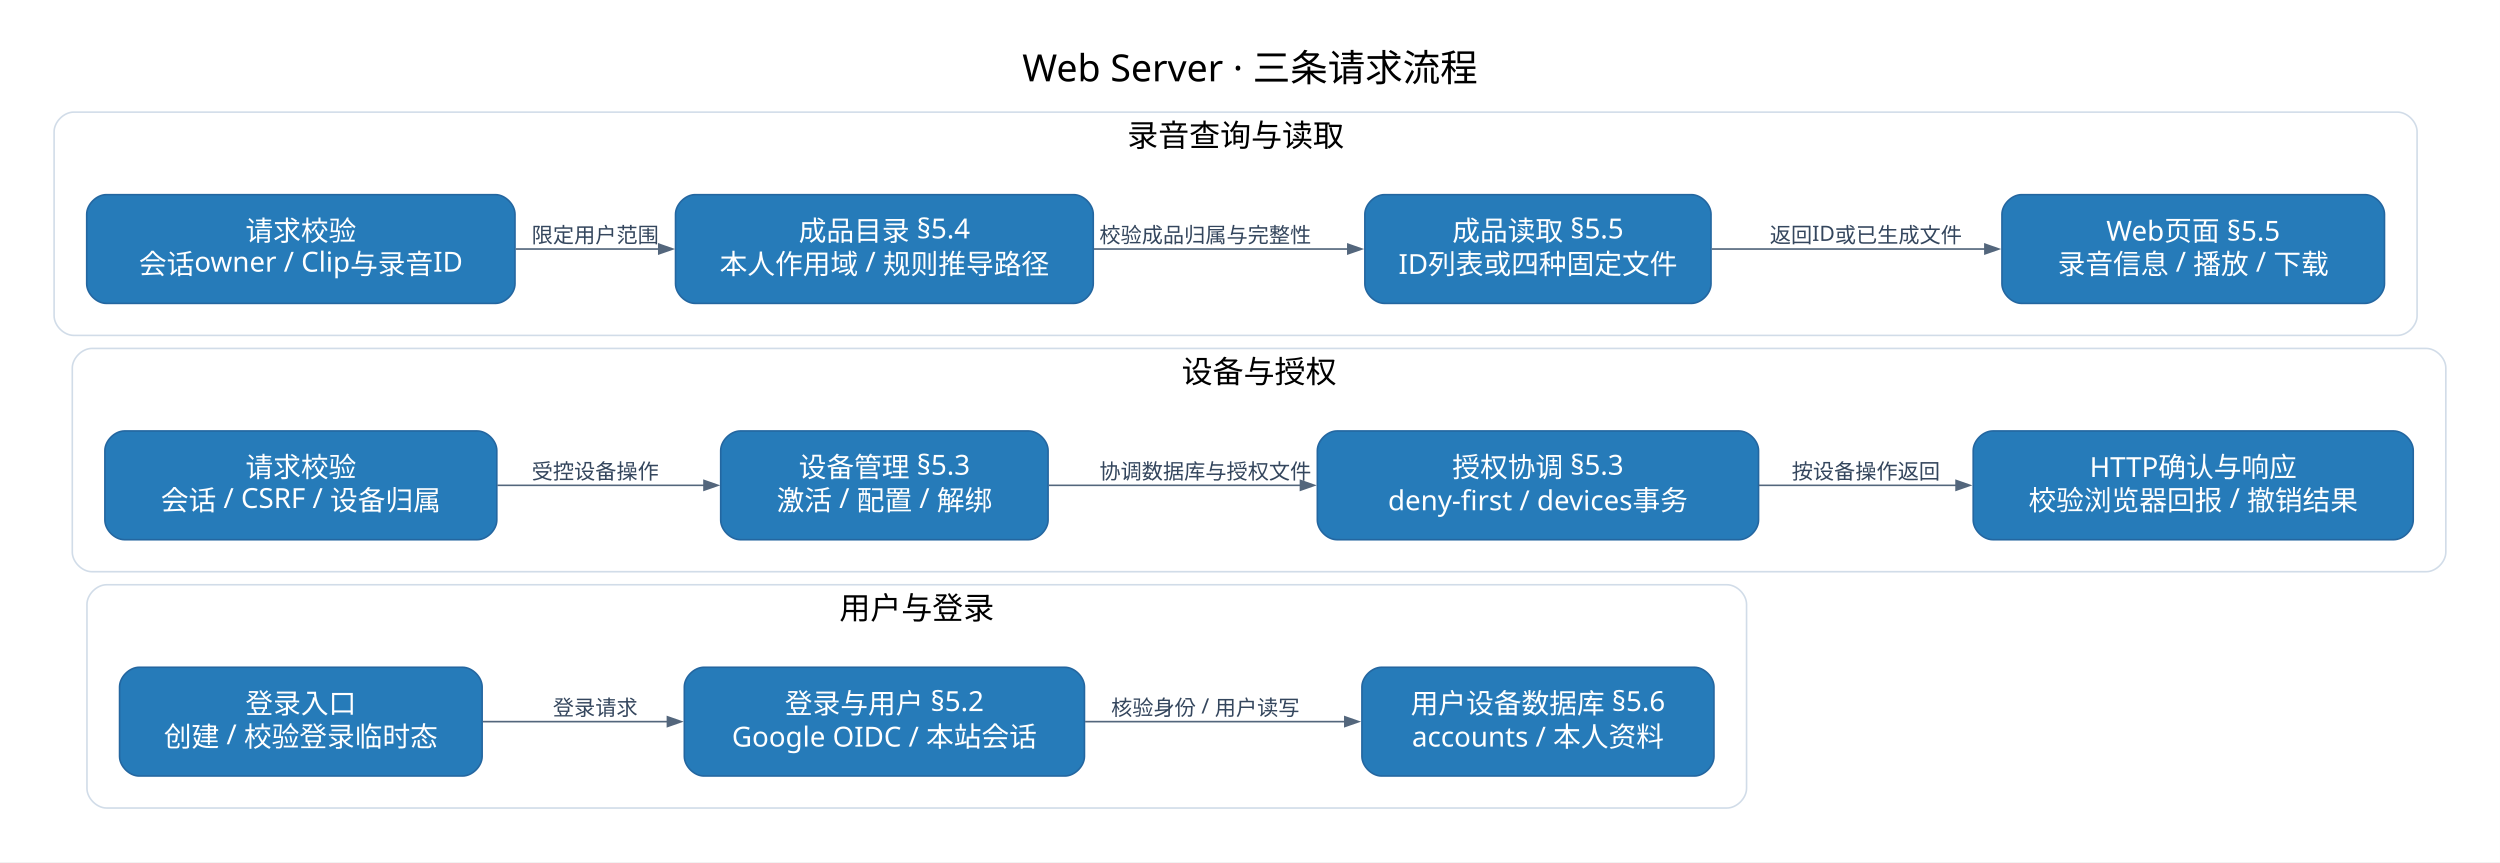
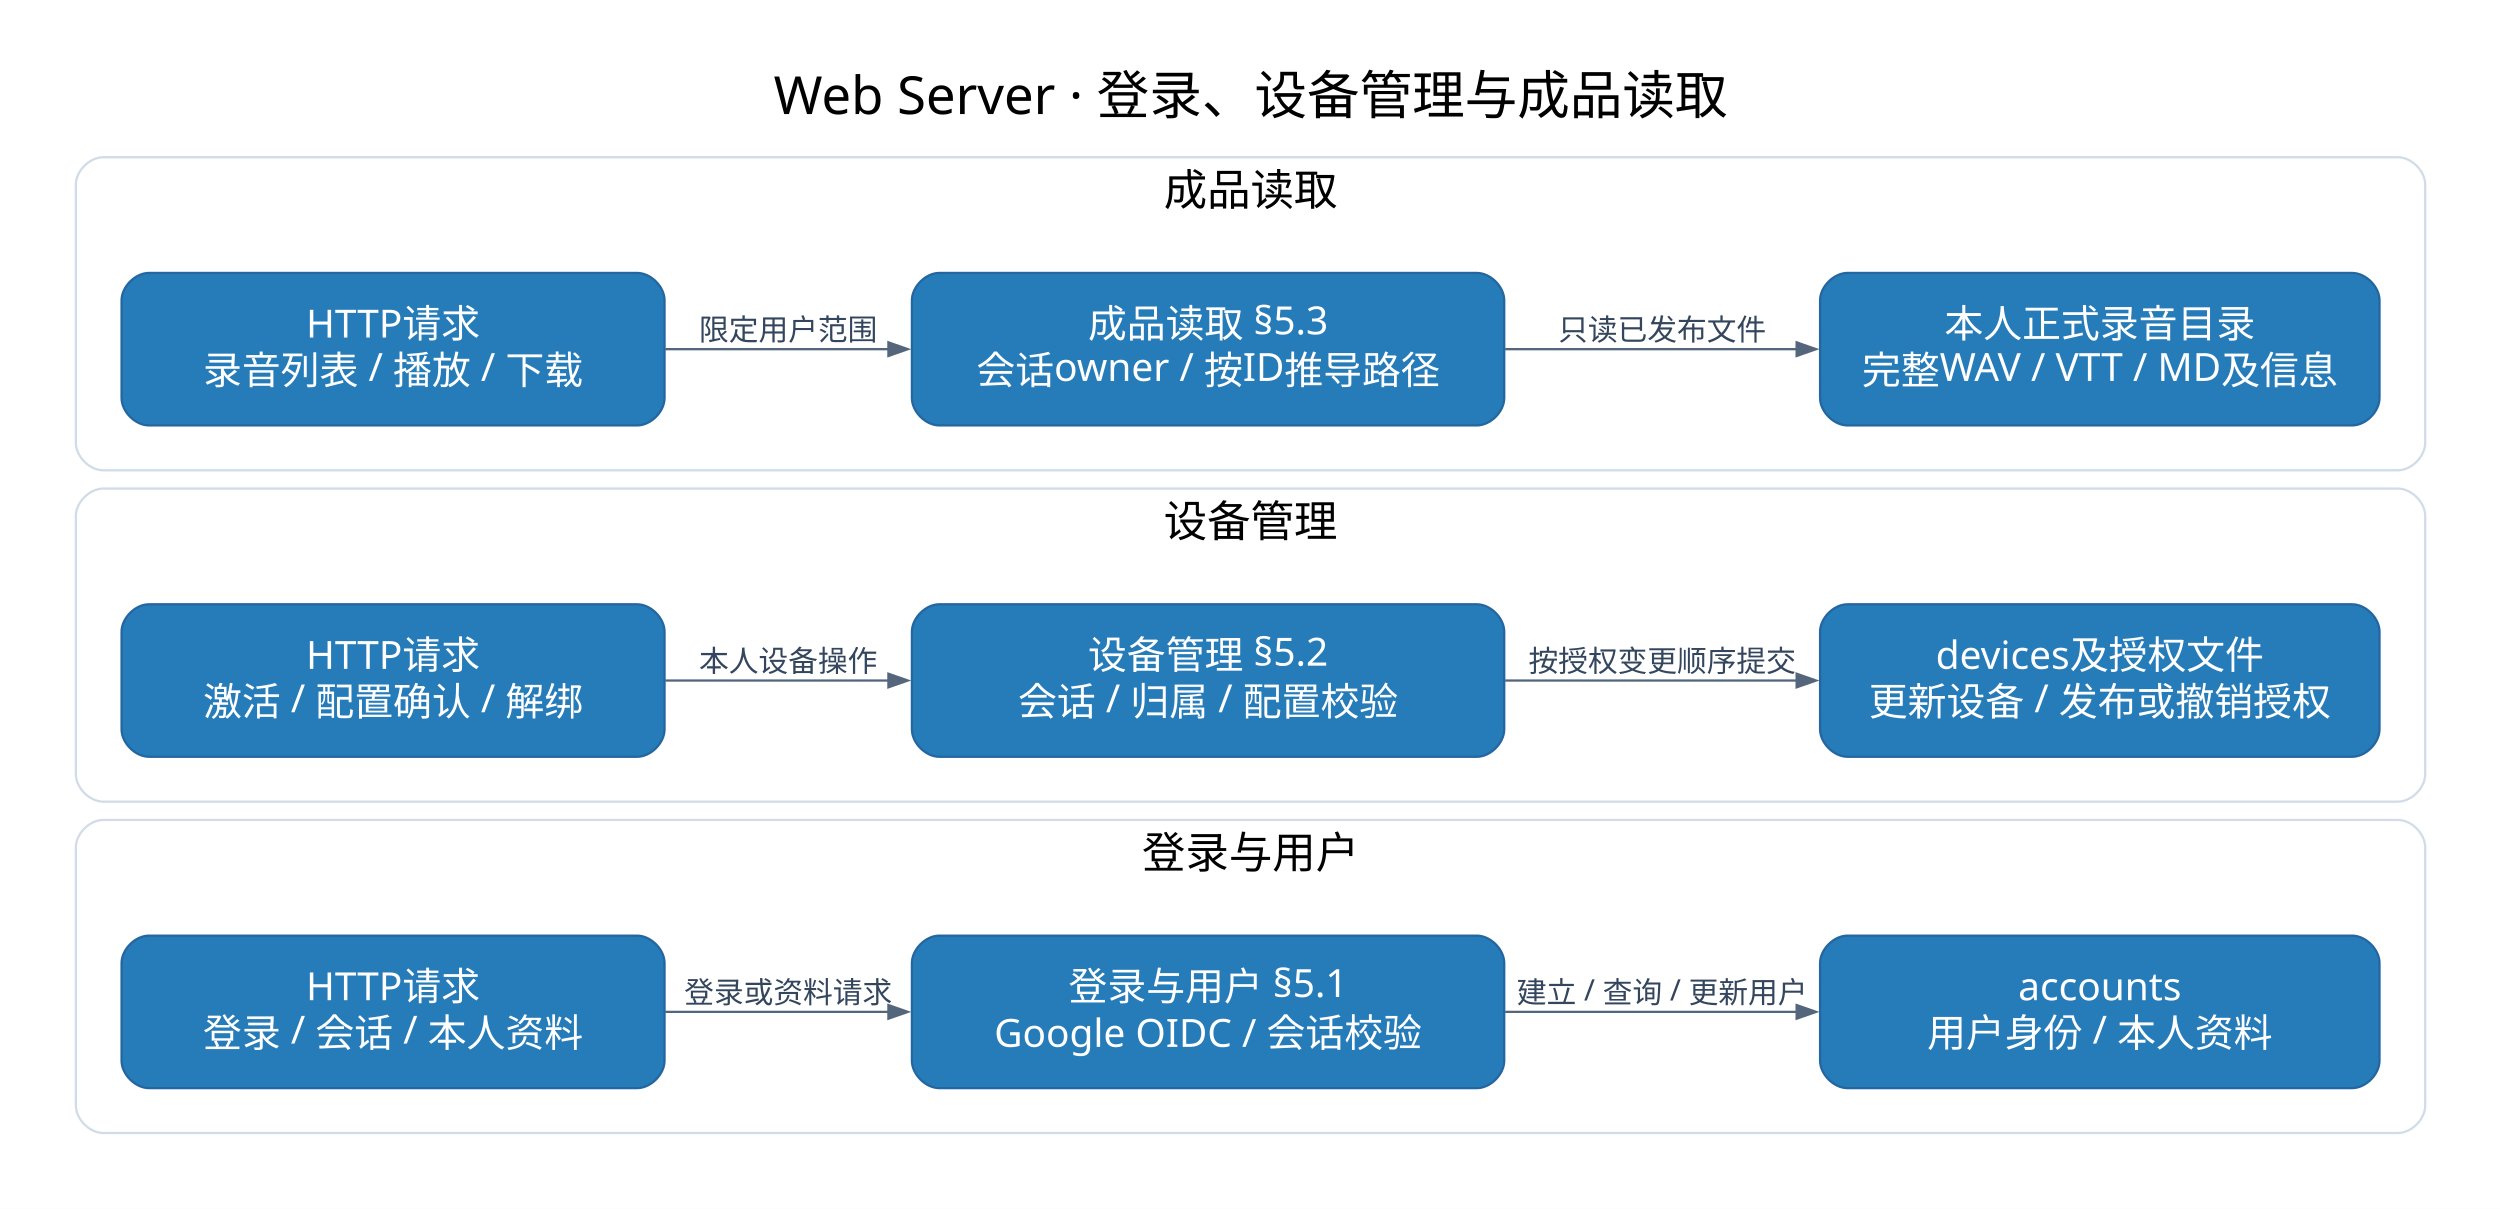
- <svg xmlns="http://www.w3.org/2000/svg" width="1534pt" height="529pt" viewBox="0.00 0.00 1534.00 529.00">
+ <svg xmlns="http://www.w3.org/2000/svg" width="1094pt" height="529pt" viewBox="0.00 0.00 1094.00 529.00">
  <g id="graph0" class="graph" transform="scale(1 1) rotate(0) translate(25.2 503.8)">
-     <polygon fill="white" stroke="none" points="-25.2,25.2 -25.2,-503.8 1508.76,-503.8 1508.76,25.2 -25.2,25.2" />
-     <text xml:space="preserve" text-anchor="middle" x="741.78" y="-453.9" font-family="PingFang SC" font-size="23.00">Web Server · 三条请求流程</text>
+     <polygon fill="white" stroke="none" points="-25.2,25.2 -25.2,-503.8 1069.27,-503.8 1069.27,25.2 -25.2,25.2" />
+     <text xml:space="preserve" text-anchor="middle" x="522.04" y="-453.9" font-family="PingFang SC" font-size="23.00">Web Server · 登录、设备管理与成品读取</text>
    <g id="clust1" class="cluster">
-       <path fill="white" stroke="#d1dce8" d="M40.16,-8C40.16,-8 1034.48,-8 1034.48,-8 1040.48,-8 1046.48,-14 1046.48,-20 1046.48,-20 1046.48,-133 1046.48,-133 1046.48,-139 1040.48,-145 1034.48,-145 1034.48,-145 40.16,-145 40.16,-145 34.16,-145 28.16,-139 28.16,-133 28.16,-133 28.16,-20 28.16,-20 28.16,-14 34.16,-8 40.16,-8" />
-       <text xml:space="preserve" text-anchor="middle" x="537.32" y="-123.9" font-family="PingFang SC" font-size="19.00">用户与登录</text>
+       <path fill="white" stroke="#d1dce8" d="M20,-8C20,-8 1024.07,-8 1024.07,-8 1030.07,-8 1036.07,-14 1036.07,-20 1036.07,-20 1036.07,-133 1036.07,-133 1036.07,-139 1030.07,-145 1024.07,-145 1024.07,-145 20,-145 20,-145 14,-145 8,-139 8,-133 8,-133 8,-20 8,-20 8,-14 14,-8 20,-8" />
+       <text xml:space="preserve" text-anchor="middle" x="522.04" y="-123.9" font-family="PingFang SC" font-size="19.00">登录与用户</text>
    </g>
    <g id="clust2" class="cluster">
-       <path fill="white" stroke="#d1dce8" d="M31.16,-153C31.16,-153 1463.56,-153 1463.56,-153 1469.56,-153 1475.56,-159 1475.56,-165 1475.56,-165 1475.56,-278 1475.56,-278 1475.56,-284 1469.56,-290 1463.56,-290 1463.56,-290 31.16,-290 31.16,-290 25.16,-290 19.16,-284 19.16,-278 19.16,-278 19.16,-165 19.16,-165 19.16,-159 25.16,-153 31.16,-153" />
-       <text xml:space="preserve" text-anchor="middle" x="747.36" y="-268.9" font-family="PingFang SC" font-size="19.00">设备与授权</text>
+       <path fill="white" stroke="#d1dce8" d="M20,-153C20,-153 1024.07,-153 1024.07,-153 1030.07,-153 1036.07,-159 1036.07,-165 1036.07,-165 1036.07,-278 1036.07,-278 1036.07,-284 1030.07,-290 1024.07,-290 1024.07,-290 20,-290 20,-290 14,-290 8,-284 8,-278 8,-278 8,-165 8,-165 8,-159 14,-153 20,-153" />
+       <text xml:space="preserve" text-anchor="middle" x="522.04" y="-268.9" font-family="PingFang SC" font-size="19.00">设备管理</text>
    </g>
    <g id="clust3" class="cluster">
-       <path fill="white" stroke="#d1dce8" d="M20,-298C20,-298 1445.92,-298 1445.92,-298 1451.92,-298 1457.92,-304 1457.92,-310 1457.92,-310 1457.92,-423 1457.92,-423 1457.92,-429 1451.92,-435 1445.92,-435 1445.92,-435 20,-435 20,-435 14,-435 8,-429 8,-423 8,-423 8,-310 8,-310 8,-304 14,-298 20,-298" />
-       <text xml:space="preserve" text-anchor="middle" x="732.96" y="-413.9" font-family="PingFang SC" font-size="19.00">录音查询与读取</text>
+       <path fill="white" stroke="#d1dce8" d="M20,-298C20,-298 1024.07,-298 1024.07,-298 1030.07,-298 1036.07,-304 1036.07,-310 1036.07,-310 1036.07,-423 1036.07,-423 1036.07,-429 1030.07,-435 1024.07,-435 1024.07,-435 20,-435 20,-435 14,-435 8,-429 8,-423 8,-423 8,-310 8,-310 8,-304 14,-298 20,-298" />
+       <text xml:space="preserve" text-anchor="middle" x="522.04" y="-413.9" font-family="PingFang SC" font-size="19.00">成品读取</text>
    </g>
    <g id="node1" class="node">
-       <path fill="#267bb9" stroke="#2366a0" d="M258.64,-94.36C258.64,-94.36 60.16,-94.36 60.16,-94.36 54.16,-94.36 48.16,-88.36 48.16,-82.36 48.16,-82.36 48.16,-39.64 48.16,-39.64 48.16,-33.64 54.16,-27.64 60.16,-27.64 60.16,-27.64 258.64,-27.64 258.64,-27.64 264.64,-27.64 270.64,-33.64 270.64,-39.64 270.64,-39.64 270.64,-82.36 270.64,-82.36 270.64,-88.36 264.64,-94.36 258.64,-94.36" />
-       <text xml:space="preserve" text-anchor="middle" x="159.4" y="-66.1" font-family="PingFang SC" font-size="17.00" fill="white">登录入口</text>
-       <text xml:space="preserve" text-anchor="middle" x="159.4" y="-45.7" font-family="PingFang SC" font-size="17.00" fill="white">创建 / 校验登录临时态</text>
+       <path fill="#267bb9" stroke="#2366a0" d="M253.6,-94.36C253.6,-94.36 40,-94.36 40,-94.36 34,-94.36 28,-88.36 28,-82.36 28,-82.36 28,-39.64 28,-39.64 28,-33.64 34,-27.64 40,-27.64 40,-27.64 253.6,-27.64 253.6,-27.64 259.6,-27.64 265.6,-33.64 265.6,-39.64 265.6,-39.64 265.6,-82.36 265.6,-82.36 265.6,-88.36 259.6,-94.36 253.6,-94.36" />
+       <text xml:space="preserve" text-anchor="middle" x="146.8" y="-66.1" font-family="PingFang SC" font-size="17.00" fill="white">HTTP请求</text>
+       <text xml:space="preserve" text-anchor="middle" x="146.8" y="-45.7" font-family="PingFang SC" font-size="17.00" fill="white">登录 / 会话 / 本人资料</text>
    </g>
    <g id="node2" class="node">
-       <path fill="#267bb9" stroke="#2366a0" d="M628.22,-94.36C628.22,-94.36 406.7,-94.36 406.7,-94.36 400.7,-94.36 394.7,-88.36 394.7,-82.36 394.7,-82.36 394.7,-39.64 394.7,-39.64 394.7,-33.64 400.7,-27.64 406.7,-27.64 406.7,-27.64 628.22,-27.64 628.22,-27.64 634.22,-27.64 640.22,-33.64 640.22,-39.64 640.22,-39.64 640.22,-82.36 640.22,-82.36 640.22,-88.36 634.22,-94.36 628.22,-94.36" />
-       <text xml:space="preserve" text-anchor="middle" x="517.46" y="-66.1" font-family="PingFang SC" font-size="17.00" fill="white">登录与用户 §5.2</text>
-       <text xml:space="preserve" text-anchor="middle" x="517.46" y="-45.7" font-family="PingFang SC" font-size="17.00" fill="white">Google OIDC / 本站会话</text>
+       <path fill="#267bb9" stroke="#2366a0" d="M621.05,-94.36C621.05,-94.36 385.85,-94.36 385.85,-94.36 379.85,-94.36 373.85,-88.36 373.85,-82.36 373.85,-82.36 373.85,-39.64 373.85,-39.64 373.85,-33.64 379.85,-27.64 385.85,-27.64 385.85,-27.64 621.05,-27.64 621.05,-27.64 627.05,-27.64 633.05,-33.64 633.05,-39.64 633.05,-39.64 633.05,-82.36 633.05,-82.36 633.05,-88.36 627.05,-94.36 621.05,-94.36" />
+       <text xml:space="preserve" text-anchor="middle" x="503.45" y="-66.1" font-family="PingFang SC" font-size="17.00" fill="white">登录与用户 §5.1</text>
+       <text xml:space="preserve" text-anchor="middle" x="503.45" y="-45.7" font-family="PingFang SC" font-size="17.00" fill="white">Google OIDC / 会话校验</text>
    </g>
    <g id="edge1" class="edge">
-       <path fill="none" stroke="#53667c" d="M271.11,-61C306.99,-61 347.16,-61 384.44,-61" />
-       <polygon fill="#53667c" stroke="#53667c" points="384.34,-63.98 392.84,-61 384.34,-58.03 384.34,-63.98" />
-       <text xml:space="preserve" text-anchor="middle" x="340.05" y="-64.9" font-family="PingFang SC" font-size="13.00" fill="#34465d">登录请求</text>
+       <path fill="none" stroke="#53667c" d="M265.89,-61C297.21,-61 331.31,-61 363.62,-61" />
+       <polygon fill="#53667c" stroke="#53667c" points="363.57,-63.98 372.07,-61 363.57,-58.03 363.57,-63.98" />
+       <text xml:space="preserve" text-anchor="middle" x="319.72" y="-64.9" font-family="PingFang SC" font-size="13.00" fill="#34465d">登录或资料请求</text>
    </g>
    <g id="node3" class="node">
-       <path fill="#267bb9" stroke="#2366a0" d="M1014.48,-94.36C1014.48,-94.36 822.48,-94.36 822.48,-94.36 816.48,-94.36 810.48,-88.36 810.48,-82.36 810.48,-82.36 810.48,-39.64 810.48,-39.64 810.48,-33.64 816.48,-27.64 822.48,-27.64 822.48,-27.64 1014.48,-27.64 1014.48,-27.64 1020.48,-27.64 1026.48,-33.64 1026.48,-39.64 1026.48,-39.64 1026.48,-82.36 1026.48,-82.36 1026.48,-88.36 1020.48,-94.36 1014.48,-94.36" />
-       <text xml:space="preserve" text-anchor="middle" x="918.48" y="-66.1" font-family="PingFang SC" font-size="17.00" fill="white">用户设备数据库 §5.6</text>
-       <text xml:space="preserve" text-anchor="middle" x="918.48" y="-45.7" font-family="PingFang SC" font-size="17.00" fill="white">accounts / 本人资料</text>
+       <path fill="#267bb9" stroke="#2366a0" d="M1004.07,-94.36C1004.07,-94.36 783.27,-94.36 783.27,-94.36 777.27,-94.36 771.27,-88.36 771.27,-82.36 771.27,-82.36 771.27,-39.64 771.27,-39.64 771.27,-33.64 777.27,-27.64 783.27,-27.64 783.27,-27.64 1004.07,-27.64 1004.07,-27.64 1010.07,-27.64 1016.07,-33.64 1016.07,-39.64 1016.07,-39.64 1016.07,-82.36 1016.07,-82.36 1016.07,-88.36 1010.07,-94.36 1004.07,-94.36" />
+       <text xml:space="preserve" text-anchor="middle" x="893.67" y="-66.1" font-family="PingFang SC" font-size="17.00" fill="white">accounts</text>
+       <text xml:space="preserve" text-anchor="middle" x="893.67" y="-45.7" font-family="PingFang SC" font-size="17.00" fill="white">用户身份 / 本人资料</text>
    </g>
    <g id="edge2" class="edge">
-       <path fill="none" stroke="#53667c" d="M640.62,-61C691.32,-61 749.9,-61 800.08,-61" />
-       <polygon fill="#53667c" stroke="#53667c" points="799.99,-63.98 808.49,-61 799.99,-58.03 799.99,-63.98" />
-       <text xml:space="preserve" text-anchor="middle" x="714.37" y="-64.9" font-family="PingFang SC" font-size="13.00" fill="#34465d">核验身份 / 用户读写</text>
+       <path fill="none" stroke="#53667c" d="M633.45,-61C674.51,-61 719.97,-61 761.2,-61" />
+       <polygon fill="#53667c" stroke="#53667c" points="761.01,-63.98 769.51,-61 761.01,-58.03 761.01,-63.98" />
+       <text xml:space="preserve" text-anchor="middle" x="702.16" y="-64.9" font-family="PingFang SC" font-size="13.00" fill="#34465d">建立 / 查询 / 更新用户</text>
    </g>
    <g id="node4" class="node">
-       <path fill="#267bb9" stroke="#2366a0" d="M267.64,-239.36C267.64,-239.36 51.16,-239.36 51.16,-239.36 45.16,-239.36 39.16,-233.36 39.16,-227.36 39.16,-227.36 39.16,-184.64 39.16,-184.64 39.16,-178.64 45.16,-172.64 51.16,-172.64 51.16,-172.64 267.64,-172.64 267.64,-172.64 273.64,-172.64 279.64,-178.64 279.64,-184.64 279.64,-184.64 279.64,-227.36 279.64,-227.36 279.64,-233.36 273.64,-239.36 267.64,-239.36" />
-       <text xml:space="preserve" text-anchor="middle" x="159.4" y="-211.1" font-family="PingFang SC" font-size="17.00" fill="white">请求校验</text>
-       <text xml:space="preserve" text-anchor="middle" x="159.4" y="-190.7" font-family="PingFang SC" font-size="17.00" fill="white">会话 / CSRF / 设备归属</text>
+       <path fill="#267bb9" stroke="#2366a0" d="M253.6,-239.36C253.6,-239.36 40,-239.36 40,-239.36 34,-239.36 28,-233.36 28,-227.36 28,-227.36 28,-184.64 28,-184.64 28,-178.64 34,-172.64 40,-172.64 40,-172.64 253.6,-172.64 253.6,-172.64 259.6,-172.64 265.6,-178.64 265.6,-184.64 265.6,-184.64 265.6,-227.36 265.6,-227.36 265.6,-233.36 259.6,-239.36 253.6,-239.36" />
+       <text xml:space="preserve" text-anchor="middle" x="146.8" y="-211.1" font-family="PingFang SC" font-size="17.00" fill="white">HTTP请求</text>
+       <text xml:space="preserve" text-anchor="middle" x="146.8" y="-190.7" font-family="PingFang SC" font-size="17.00" fill="white">激活 / 配置确认 / 解绑</text>
    </g>
    <g id="node5" class="node">
-       <path fill="#267bb9" stroke="#2366a0" d="M605.9,-239.36C605.9,-239.36 429.02,-239.36 429.02,-239.36 423.02,-239.36 417.02,-233.36 417.02,-227.36 417.02,-227.36 417.02,-184.64 417.02,-184.64 417.02,-178.64 423.02,-172.64 429.02,-172.64 429.02,-172.64 605.9,-172.64 605.9,-172.64 611.9,-172.64 617.9,-178.64 617.9,-184.64 617.9,-184.64 617.9,-227.36 617.9,-227.36 617.9,-233.36 611.9,-239.36 605.9,-239.36" />
-       <text xml:space="preserve" text-anchor="middle" x="517.46" y="-211.1" font-family="PingFang SC" font-size="17.00" fill="white">设备管理 §5.3</text>
-       <text xml:space="preserve" text-anchor="middle" x="517.46" y="-190.7" font-family="PingFang SC" font-size="17.00" fill="white">激活 / 配置 / 解绑</text>
+       <path fill="#267bb9" stroke="#2366a0" d="M621.05,-239.36C621.05,-239.36 385.85,-239.36 385.85,-239.36 379.85,-239.36 373.85,-233.36 373.85,-227.36 373.85,-227.36 373.85,-184.64 373.85,-184.64 373.85,-178.64 379.85,-172.64 385.85,-172.64 385.85,-172.64 621.05,-172.64 621.05,-172.64 627.05,-172.64 633.05,-178.64 633.05,-184.64 633.05,-184.64 633.05,-227.36 633.05,-227.36 633.05,-233.36 627.05,-239.36 621.05,-239.36" />
+       <text xml:space="preserve" text-anchor="middle" x="503.45" y="-211.1" font-family="PingFang SC" font-size="17.00" fill="white">设备管理 §5.2</text>
+       <text xml:space="preserve" text-anchor="middle" x="503.45" y="-190.7" font-family="PingFang SC" font-size="17.00" fill="white">会话 / 归属 / 配置校验</text>
    </g>
    <g id="edge3" class="edge">
-       <path fill="none" stroke="#53667c" d="M279.95,-206C321.01,-206 366.74,-206 406.97,-206" />
-       <polygon fill="#53667c" stroke="#53667c" points="406.78,-208.98 415.28,-206 406.78,-203.03 406.78,-208.98" />
-       <text xml:space="preserve" text-anchor="middle" x="340.05" y="-209.9" font-family="PingFang SC" font-size="13.00" fill="#34465d">受控设备操作</text>
+       <path fill="none" stroke="#53667c" d="M265.89,-206C297.21,-206 331.31,-206 363.62,-206" />
+       <polygon fill="#53667c" stroke="#53667c" points="363.57,-208.98 372.07,-206 363.57,-203.03 363.57,-208.98" />
+       <text xml:space="preserve" text-anchor="middle" x="319.72" y="-209.9" font-family="PingFang SC" font-size="13.00" fill="#34465d">本人设备操作</text>
    </g>
    <g id="node6" class="node">
-       <path fill="#267bb9" stroke="#2366a0" d="M1041.84,-239.36C1041.84,-239.36 795.12,-239.36 795.12,-239.36 789.12,-239.36 783.12,-233.36 783.12,-227.36 783.12,-227.36 783.12,-184.64 783.12,-184.64 783.12,-178.64 789.12,-172.64 795.12,-172.64 795.12,-172.64 1041.84,-172.64 1041.84,-172.64 1047.84,-172.64 1053.84,-178.64 1053.84,-184.64 1053.84,-184.64 1053.84,-227.36 1053.84,-227.36 1053.84,-233.36 1047.84,-239.36 1041.84,-239.36" />
-       <text xml:space="preserve" text-anchor="middle" x="918.48" y="-211.1" font-family="PingFang SC" font-size="17.00" fill="white">授权协调 §5.3</text>
-       <text xml:space="preserve" text-anchor="middle" x="918.48" y="-190.7" font-family="PingFang SC" font-size="17.00" fill="white">deny-first / devices事务</text>
+       <path fill="#267bb9" stroke="#2366a0" d="M1004.07,-239.36C1004.07,-239.36 783.27,-239.36 783.27,-239.36 777.27,-239.36 771.27,-233.36 771.27,-227.36 771.27,-227.36 771.27,-184.64 771.27,-184.64 771.27,-178.64 777.27,-172.64 783.27,-172.64 783.27,-172.64 1004.07,-172.64 1004.07,-172.64 1010.07,-172.64 1016.07,-178.64 1016.07,-184.64 1016.07,-184.64 1016.07,-227.36 1016.07,-227.36 1016.07,-233.36 1010.07,-239.36 1004.07,-239.36" />
+       <text xml:space="preserve" text-anchor="middle" x="893.67" y="-211.1" font-family="PingFang SC" font-size="17.00" fill="white">devices及授权文件</text>
+       <text xml:space="preserve" text-anchor="middle" x="893.67" y="-190.7" font-family="PingFang SC" font-size="17.00" fill="white">更新设备 / 发布或撤销授权</text>
    </g>
    <g id="edge4" class="edge">
-       <path fill="none" stroke="#53667c" d="M618.38,-206C665.11,-206 721.65,-206 772.94,-206" />
-       <polygon fill="#53667c" stroke="#53667c" points="772.77,-208.98 781.27,-206 772.77,-203.03 772.77,-208.98" />
-       <text xml:space="preserve" text-anchor="middle" x="714.37" y="-209.9" font-family="PingFang SC" font-size="13.00" fill="#34465d">协调数据库与授权文件</text>
+       <path fill="none" stroke="#53667c" d="M633.45,-206C674.51,-206 719.97,-206 761.2,-206" />
+       <polygon fill="#53667c" stroke="#53667c" points="761.01,-208.98 769.51,-206 761.01,-203.03 761.01,-208.98" />
+       <text xml:space="preserve" text-anchor="middle" x="702.16" y="-209.9" font-family="PingFang SC" font-size="13.00" fill="#34465d">按授权变更顺序提交</text>
    </g>
    <g id="node7" class="node">
-       <path fill="#267bb9" stroke="#2366a0" d="M1443.56,-239.36C1443.56,-239.36 1197.56,-239.36 1197.56,-239.36 1191.56,-239.36 1185.56,-233.36 1185.56,-227.36 1185.56,-227.36 1185.56,-184.64 1185.56,-184.64 1185.56,-178.64 1191.56,-172.64 1197.56,-172.64 1197.56,-172.64 1443.56,-172.64 1443.56,-172.64 1449.56,-172.64 1455.56,-178.64 1455.56,-184.64 1455.56,-184.64 1455.56,-227.36 1455.56,-227.36 1455.56,-233.36 1449.56,-239.36 1443.56,-239.36" />
-       <text xml:space="preserve" text-anchor="middle" x="1320.56" y="-211.1" font-family="PingFang SC" font-size="17.00" fill="white">HTTP确认与响应</text>
-       <text xml:space="preserve" text-anchor="middle" x="1320.56" y="-190.7" font-family="PingFang SC" font-size="17.00" fill="white">校验浏览器回报 / 撤销结果</text>
+       <path fill="#267bb9" stroke="#2366a0" d="M253.6,-384.36C253.6,-384.36 40,-384.36 40,-384.36 34,-384.36 28,-378.36 28,-372.36 28,-372.36 28,-329.64 28,-329.64 28,-323.64 34,-317.64 40,-317.64 40,-317.64 253.6,-317.64 253.6,-317.64 259.6,-317.64 265.6,-323.64 265.6,-329.64 265.6,-329.64 265.6,-372.36 265.6,-372.36 265.6,-378.36 259.6,-384.36 253.6,-384.36" />
+       <text xml:space="preserve" text-anchor="middle" x="146.8" y="-356.1" font-family="PingFang SC" font-size="17.00" fill="white">HTTP请求</text>
+       <text xml:space="preserve" text-anchor="middle" x="146.8" y="-335.7" font-family="PingFang SC" font-size="17.00" fill="white">录音列表 / 播放 / 下载</text>
+     </g>
+     <g id="node8" class="node">
+       <path fill="#267bb9" stroke="#2366a0" d="M621.05,-384.36C621.05,-384.36 385.85,-384.36 385.85,-384.36 379.85,-384.36 373.85,-378.36 373.85,-372.36 373.85,-372.36 373.85,-329.64 373.85,-329.64 373.85,-323.64 379.85,-317.64 385.85,-317.64 385.85,-317.64 621.05,-317.64 621.05,-317.64 627.05,-317.64 633.05,-323.64 633.05,-329.64 633.05,-329.64 633.05,-372.36 633.05,-372.36 633.05,-378.36 627.05,-384.36 621.05,-384.36" />
+       <text xml:space="preserve" text-anchor="middle" x="503.45" y="-356.1" font-family="PingFang SC" font-size="17.00" fill="white">成品读取 §5.3</text>
+       <text xml:space="preserve" text-anchor="middle" x="503.45" y="-335.7" font-family="PingFang SC" font-size="17.00" fill="white">会话owner / 按ID推导路径</text>
    </g>
    <g id="edge5" class="edge">
-       <path fill="none" stroke="#53667c" d="M1054.09,-206C1093,-206 1135.62,-206 1175.11,-206" />
-       <polygon fill="#53667c" stroke="#53667c" points="1175.06,-208.98 1183.56,-206 1175.06,-203.03 1175.06,-208.98" />
-       <text xml:space="preserve" text-anchor="middle" x="1119.7" y="-209.9" font-family="PingFang SC" font-size="13.00" fill="#34465d">按设备操作返回</text>
-     </g>
-     <g id="node8" class="node">
-       <path fill="#267bb9" stroke="#2366a0" d="M278.8,-384.36C278.8,-384.36 40,-384.36 40,-384.36 34,-384.36 28,-378.36 28,-372.36 28,-372.36 28,-329.64 28,-329.64 28,-323.64 34,-317.64 40,-317.64 40,-317.64 278.8,-317.64 278.8,-317.64 284.8,-317.64 290.8,-323.64 290.8,-329.64 290.8,-329.64 290.8,-372.36 290.8,-372.36 290.8,-378.36 284.8,-384.36 278.8,-384.36" />
-       <text xml:space="preserve" text-anchor="middle" x="159.4" y="-356.1" font-family="PingFang SC" font-size="17.00" fill="white">请求校验</text>
-       <text xml:space="preserve" text-anchor="middle" x="159.4" y="-335.7" font-family="PingFang SC" font-size="17.00" fill="white">会话owner / Clip与录音ID</text>
+       <path fill="none" stroke="#53667c" d="M265.89,-351C297.21,-351 331.31,-351 363.62,-351" />
+       <polygon fill="#53667c" stroke="#53667c" points="363.57,-353.98 372.07,-351 363.57,-348.03 363.57,-353.98" />
+       <text xml:space="preserve" text-anchor="middle" x="319.72" y="-354.9" font-family="PingFang SC" font-size="13.00" fill="#34465d">限定用户范围</text>
    </g>
    <g id="node9" class="node">
-       <path fill="#267bb9" stroke="#2366a0" d="M633.62,-384.36C633.62,-384.36 401.3,-384.36 401.3,-384.36 395.3,-384.36 389.3,-378.36 389.3,-372.36 389.3,-372.36 389.3,-329.64 389.3,-329.64 389.3,-323.64 395.3,-317.64 401.3,-317.64 401.3,-317.64 633.62,-317.64 633.62,-317.64 639.62,-317.64 645.62,-323.64 645.62,-329.64 645.62,-329.64 645.62,-372.36 645.62,-372.36 645.62,-378.36 639.62,-384.36 633.62,-384.36" />
-       <text xml:space="preserve" text-anchor="middle" x="517.46" y="-356.1" font-family="PingFang SC" font-size="17.00" fill="white">成品目录 §5.4</text>
-       <text xml:space="preserve" text-anchor="middle" x="517.46" y="-335.7" font-family="PingFang SC" font-size="17.00" fill="white">本人作用域 / 规则推导路径</text>
+       <path fill="#267bb9" stroke="#2366a0" d="M1004.07,-384.36C1004.07,-384.36 783.27,-384.36 783.27,-384.36 777.27,-384.36 771.27,-378.36 771.27,-372.36 771.27,-372.36 771.27,-329.64 771.27,-329.64 771.27,-323.64 777.27,-317.64 783.27,-317.64 783.27,-317.64 1004.07,-317.64 1004.07,-317.64 1010.07,-317.64 1016.07,-323.64 1016.07,-329.64 1016.07,-329.64 1016.07,-372.36 1016.07,-372.36 1016.07,-378.36 1010.07,-384.36 1004.07,-384.36" />
+       <text xml:space="preserve" text-anchor="middle" x="893.67" y="-356.1" font-family="PingFang SC" font-size="17.00" fill="white">本人正式录音目录</text>
+       <text xml:space="preserve" text-anchor="middle" x="893.67" y="-335.7" font-family="PingFang SC" font-size="17.00" fill="white">完整WAV / VTT / MD及信息</text>
    </g>
    <g id="edge6" class="edge">
-       <path fill="none" stroke="#53667c" d="M291.21,-351C319.91,-351 350.37,-351 379.31,-351" />
-       <polygon fill="#53667c" stroke="#53667c" points="379.04,-353.98 387.54,-351 379.04,-348.03 379.04,-353.98" />
-       <text xml:space="preserve" text-anchor="middle" x="340.05" y="-354.9" font-family="PingFang SC" font-size="13.00" fill="#34465d">限定用户范围</text>
-     </g>
-     <g id="node10" class="node">
-       <path fill="#267bb9" stroke="#2366a0" d="M1012.68,-384.36C1012.68,-384.36 824.28,-384.36 824.28,-384.36 818.28,-384.36 812.28,-378.36 812.28,-372.36 812.28,-372.36 812.28,-329.64 812.28,-329.64 812.28,-323.64 818.28,-317.64 824.28,-317.64 824.28,-317.64 1012.68,-317.64 1012.68,-317.64 1018.68,-317.64 1024.68,-323.64 1024.68,-329.64 1024.68,-329.64 1024.68,-372.36 1024.68,-372.36 1024.68,-378.36 1018.68,-384.36 1012.68,-384.36" />
-       <text xml:space="preserve" text-anchor="middle" x="918.48" y="-356.1" font-family="PingFang SC" font-size="17.00" fill="white">成品读取 §5.5</text>
-       <text xml:space="preserve" text-anchor="middle" x="918.48" y="-335.7" font-family="PingFang SC" font-size="17.00" fill="white">ID列表或四种固定文件</text>
-     </g>
-     <g id="edge7" class="edge">
-       <path fill="none" stroke="#53667c" d="M646.08,-351C696.11,-351 753.09,-351 801.89,-351" />
-       <polygon fill="#53667c" stroke="#53667c" points="801.84,-353.98 810.33,-351 801.83,-348.03 801.84,-353.98" />
-       <text xml:space="preserve" text-anchor="middle" x="714.37" y="-354.9" font-family="PingFang SC" font-size="13.00" fill="#34465d">校验成品归属与完整性</text>
-     </g>
-     <g id="node11" class="node">
-       <path fill="#267bb9" stroke="#2366a0" d="M1425.92,-384.36C1425.92,-384.36 1215.2,-384.36 1215.2,-384.36 1209.2,-384.36 1203.2,-378.36 1203.2,-372.36 1203.2,-372.36 1203.2,-329.64 1203.2,-329.64 1203.2,-323.64 1209.2,-317.64 1215.2,-317.64 1215.2,-317.64 1425.92,-317.64 1425.92,-317.64 1431.92,-317.64 1437.92,-323.64 1437.92,-329.64 1437.92,-329.64 1437.92,-372.36 1437.92,-372.36 1437.92,-378.36 1431.92,-384.36 1425.92,-384.36" />
-       <text xml:space="preserve" text-anchor="middle" x="1320.56" y="-356.1" font-family="PingFang SC" font-size="17.00" fill="white">Web页面 §5.5</text>
-       <text xml:space="preserve" text-anchor="middle" x="1320.56" y="-335.7" font-family="PingFang SC" font-size="17.00" fill="white">录音信息 / 播放 / 下载</text>
-     </g>
-     <g id="edge8" class="edge">
-       <path fill="none" stroke="#53667c" d="M1025.12,-351C1076.55,-351 1138.79,-351 1192.77,-351" />
-       <polygon fill="#53667c" stroke="#53667c" points="1192.74,-353.98 1201.24,-351 1192.74,-348.03 1192.74,-353.98" />
-       <text xml:space="preserve" text-anchor="middle" x="1119.7" y="-354.9" font-family="PingFang SC" font-size="13.00" fill="#34465d">返回ID或已生成文件</text>
+       <path fill="none" stroke="#53667c" d="M633.45,-351C674.51,-351 719.97,-351 761.2,-351" />
+       <polygon fill="#53667c" stroke="#53667c" points="761.01,-353.98 769.51,-351 761.01,-348.03 761.01,-353.98" />
+       <text xml:space="preserve" text-anchor="middle" x="702.16" y="-354.9" font-family="PingFang SC" font-size="13.00" fill="#34465d">只读已发布文件</text>
    </g>
  </g>
</svg>
